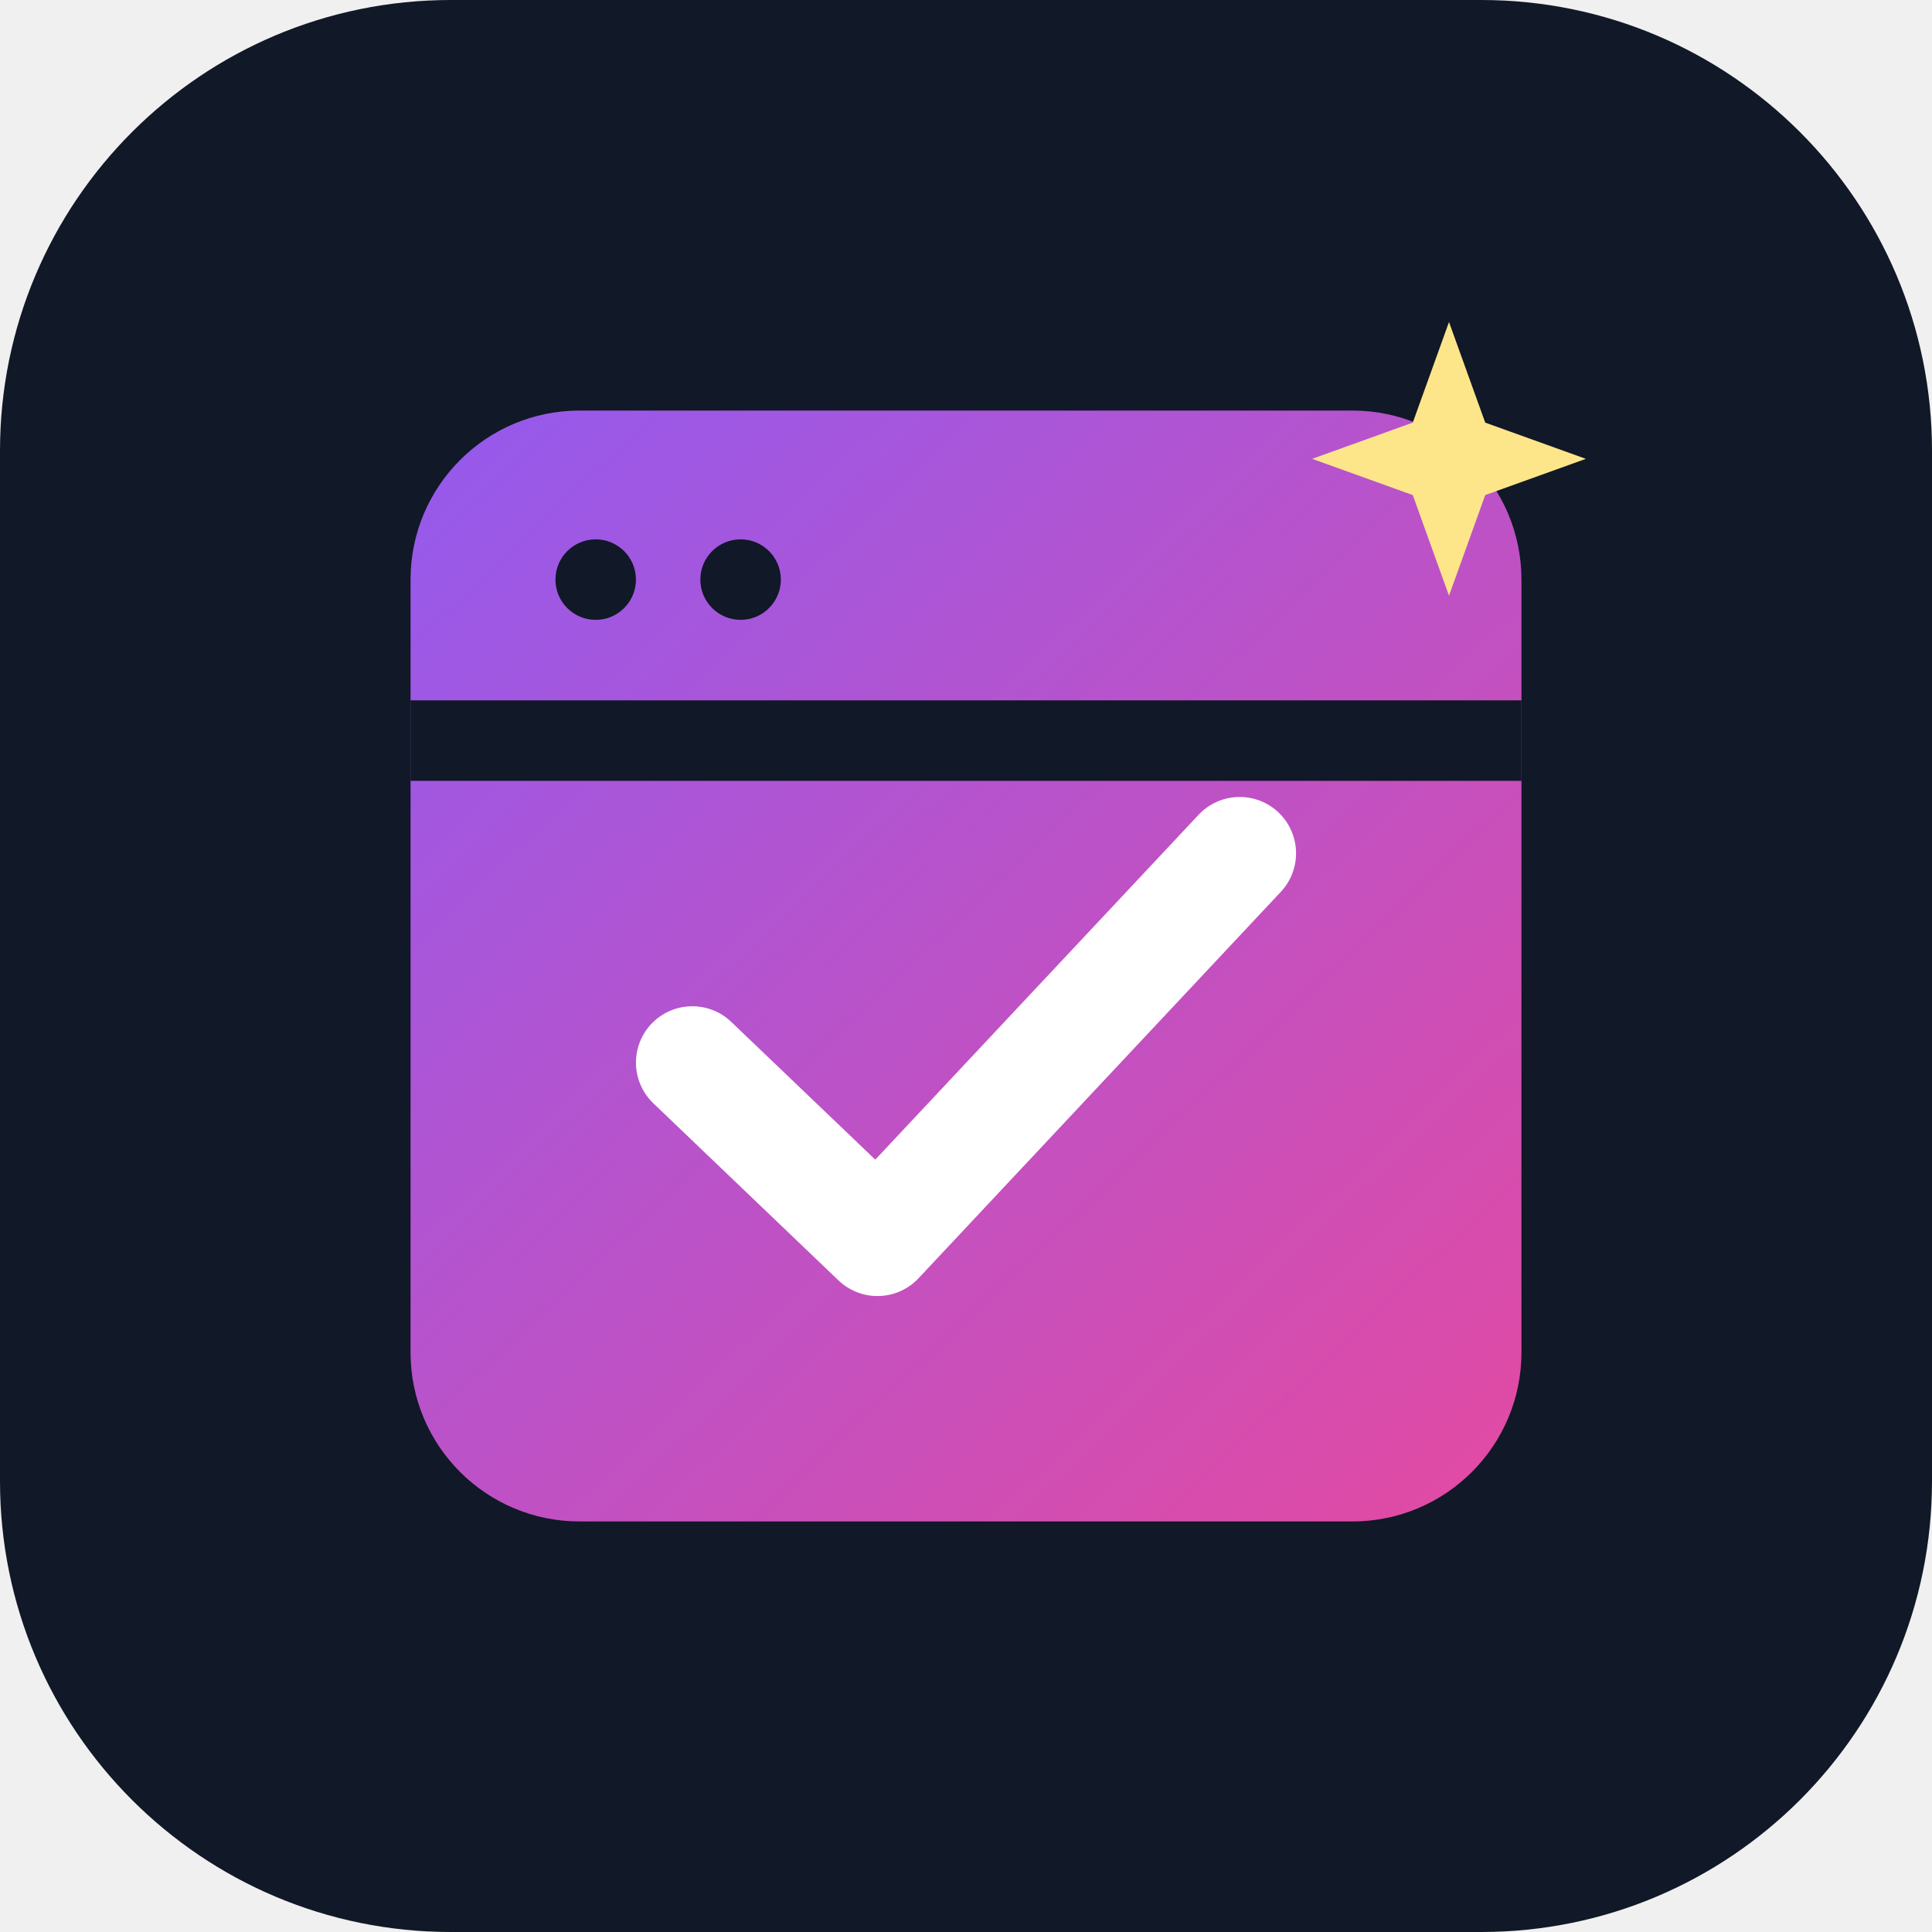
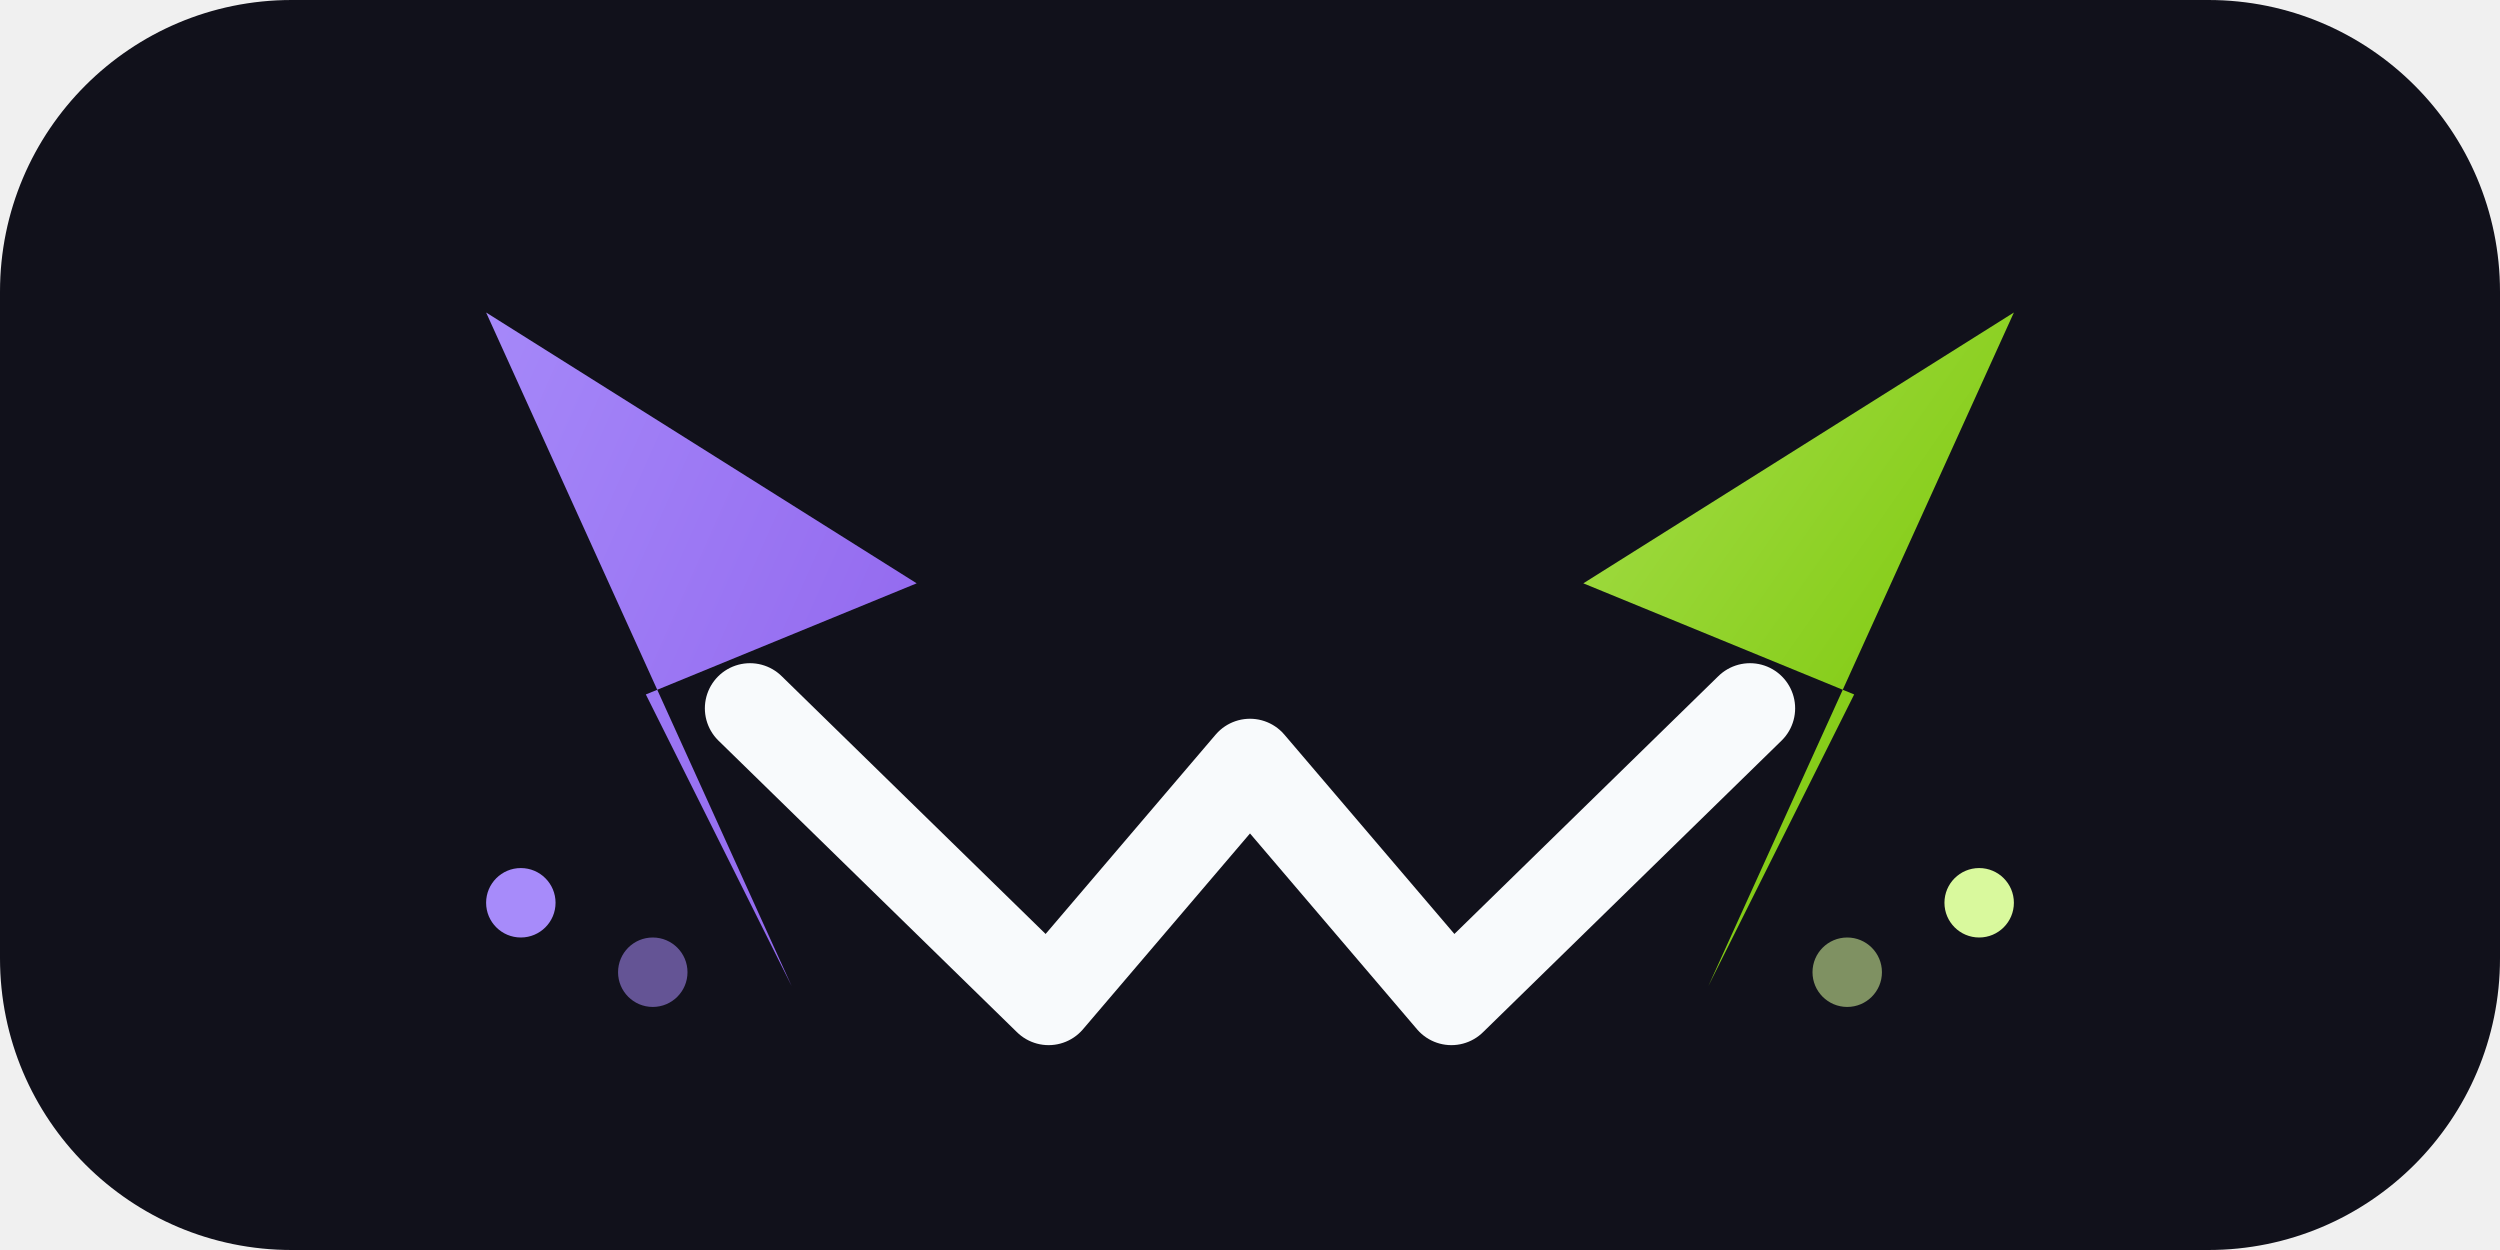
- <svg xmlns="http://www.w3.org/2000/svg" viewBox="0 0 240 240" role="img" aria-labelledby="title desc">
+ <svg xmlns="http://www.w3.org/2000/svg" viewBox="0 0 360 180" role="img" aria-labelledby="title desc">
  <defs>
-     <linearGradient id="paint" x1="38" y1="34" x2="202" y2="207" gradientUnits="userSpaceOnUse">
-       <stop stop-color="#8B5CF6" />
-       <stop offset="1" stop-color="#EC4899" />
+     <linearGradient id="violet" x1="64" y1="42" x2="292" y2="144" gradientUnits="userSpaceOnUse">
+       <stop stop-color="#A78BFA" />
+       <stop offset="1" stop-color="#6D28D9" />
+     </linearGradient>
+     <linearGradient id="lime" x1="106" y1="42" x2="246" y2="140" gradientUnits="userSpaceOnUse">
+       <stop stop-color="#D9F99D" />
+       <stop offset="1" stop-color="#84CC16" />
    </linearGradient>
  </defs>
-   <rect width="240" height="240" rx="56" fill="#111827" />
-   <path d="M51 72c0-11.6 9.4-21 21-21h96c11.6 0 21 9.4 21 21v96c0 11.6-9.4 21-21 21H72c-11.6 0-21-9.4-21-21V72Z" fill="url(#paint)" />
-   <path d="M51 92h138" stroke="#111827" stroke-width="10" />
-   <circle cx="74" cy="72" r="5" fill="#111827" />
-   <circle cx="92" cy="72" r="5" fill="#111827" />
-   <path d="m86 132 23 22 45-48" fill="none" stroke="#fff" stroke-linecap="round" stroke-linejoin="round" stroke-width="14" />
-   <path d="m180 40 4.5 12.5L197 57l-12.5 4.5L180 74l-4.5-12.5L163 57l12.5-4.5L180 40Z" fill="#FDE68A" />
+   <rect width="360" height="180" rx="42" fill="#11111B" />
+   <path d="m70 45 62 39-39 16 21 42L70 45Z" fill="url(#violet)" />
+   <path d="m290 45-62 39 39 16-21 42 44-97Z" fill="url(#lime)" />
+   <path d="m108 102 43 42 29-34 29 34 43-42" fill="none" stroke="#F8FAFC" stroke-linecap="round" stroke-linejoin="round" stroke-width="13" />
+   <circle cx="75" cy="130" r="5" fill="#A78BFA" />
+   <circle cx="94" cy="140" r="5" fill="#A78BFA" opacity=".55" />
+   <circle cx="285" cy="130" r="5" fill="#D9F99D" />
+   <circle cx="266" cy="140" r="5" fill="#D9F99D" opacity=".55" />
</svg>
